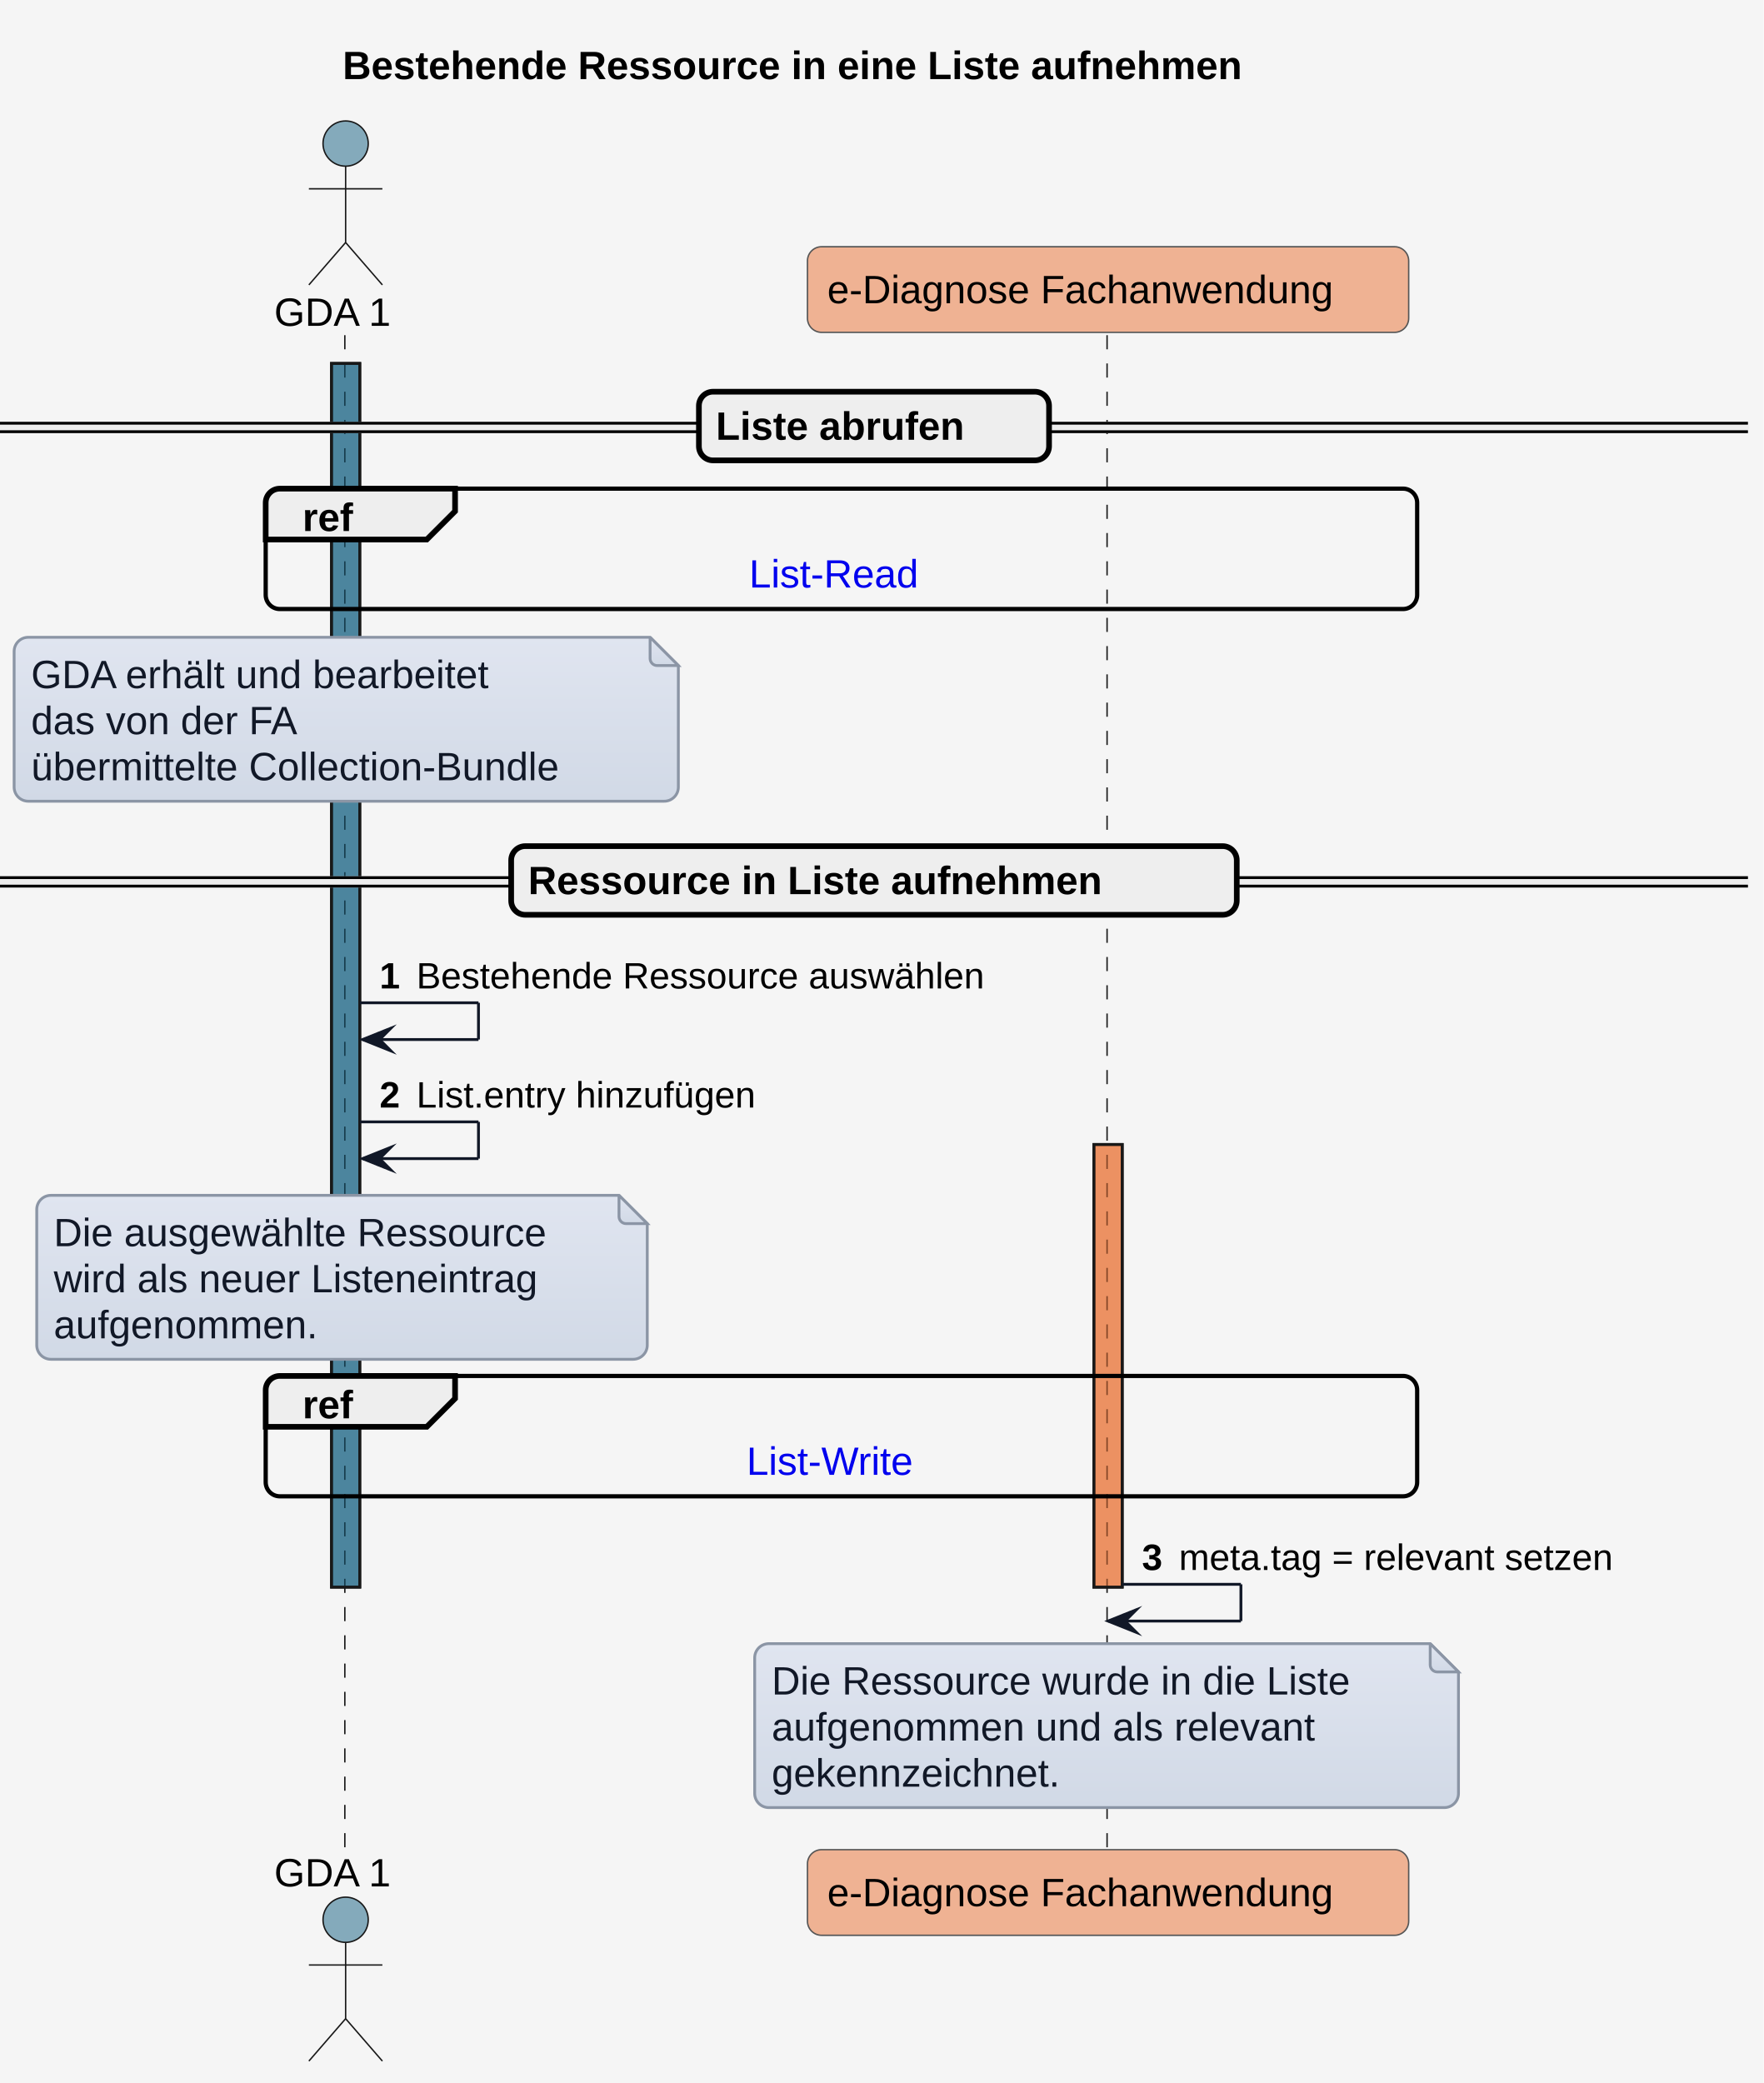
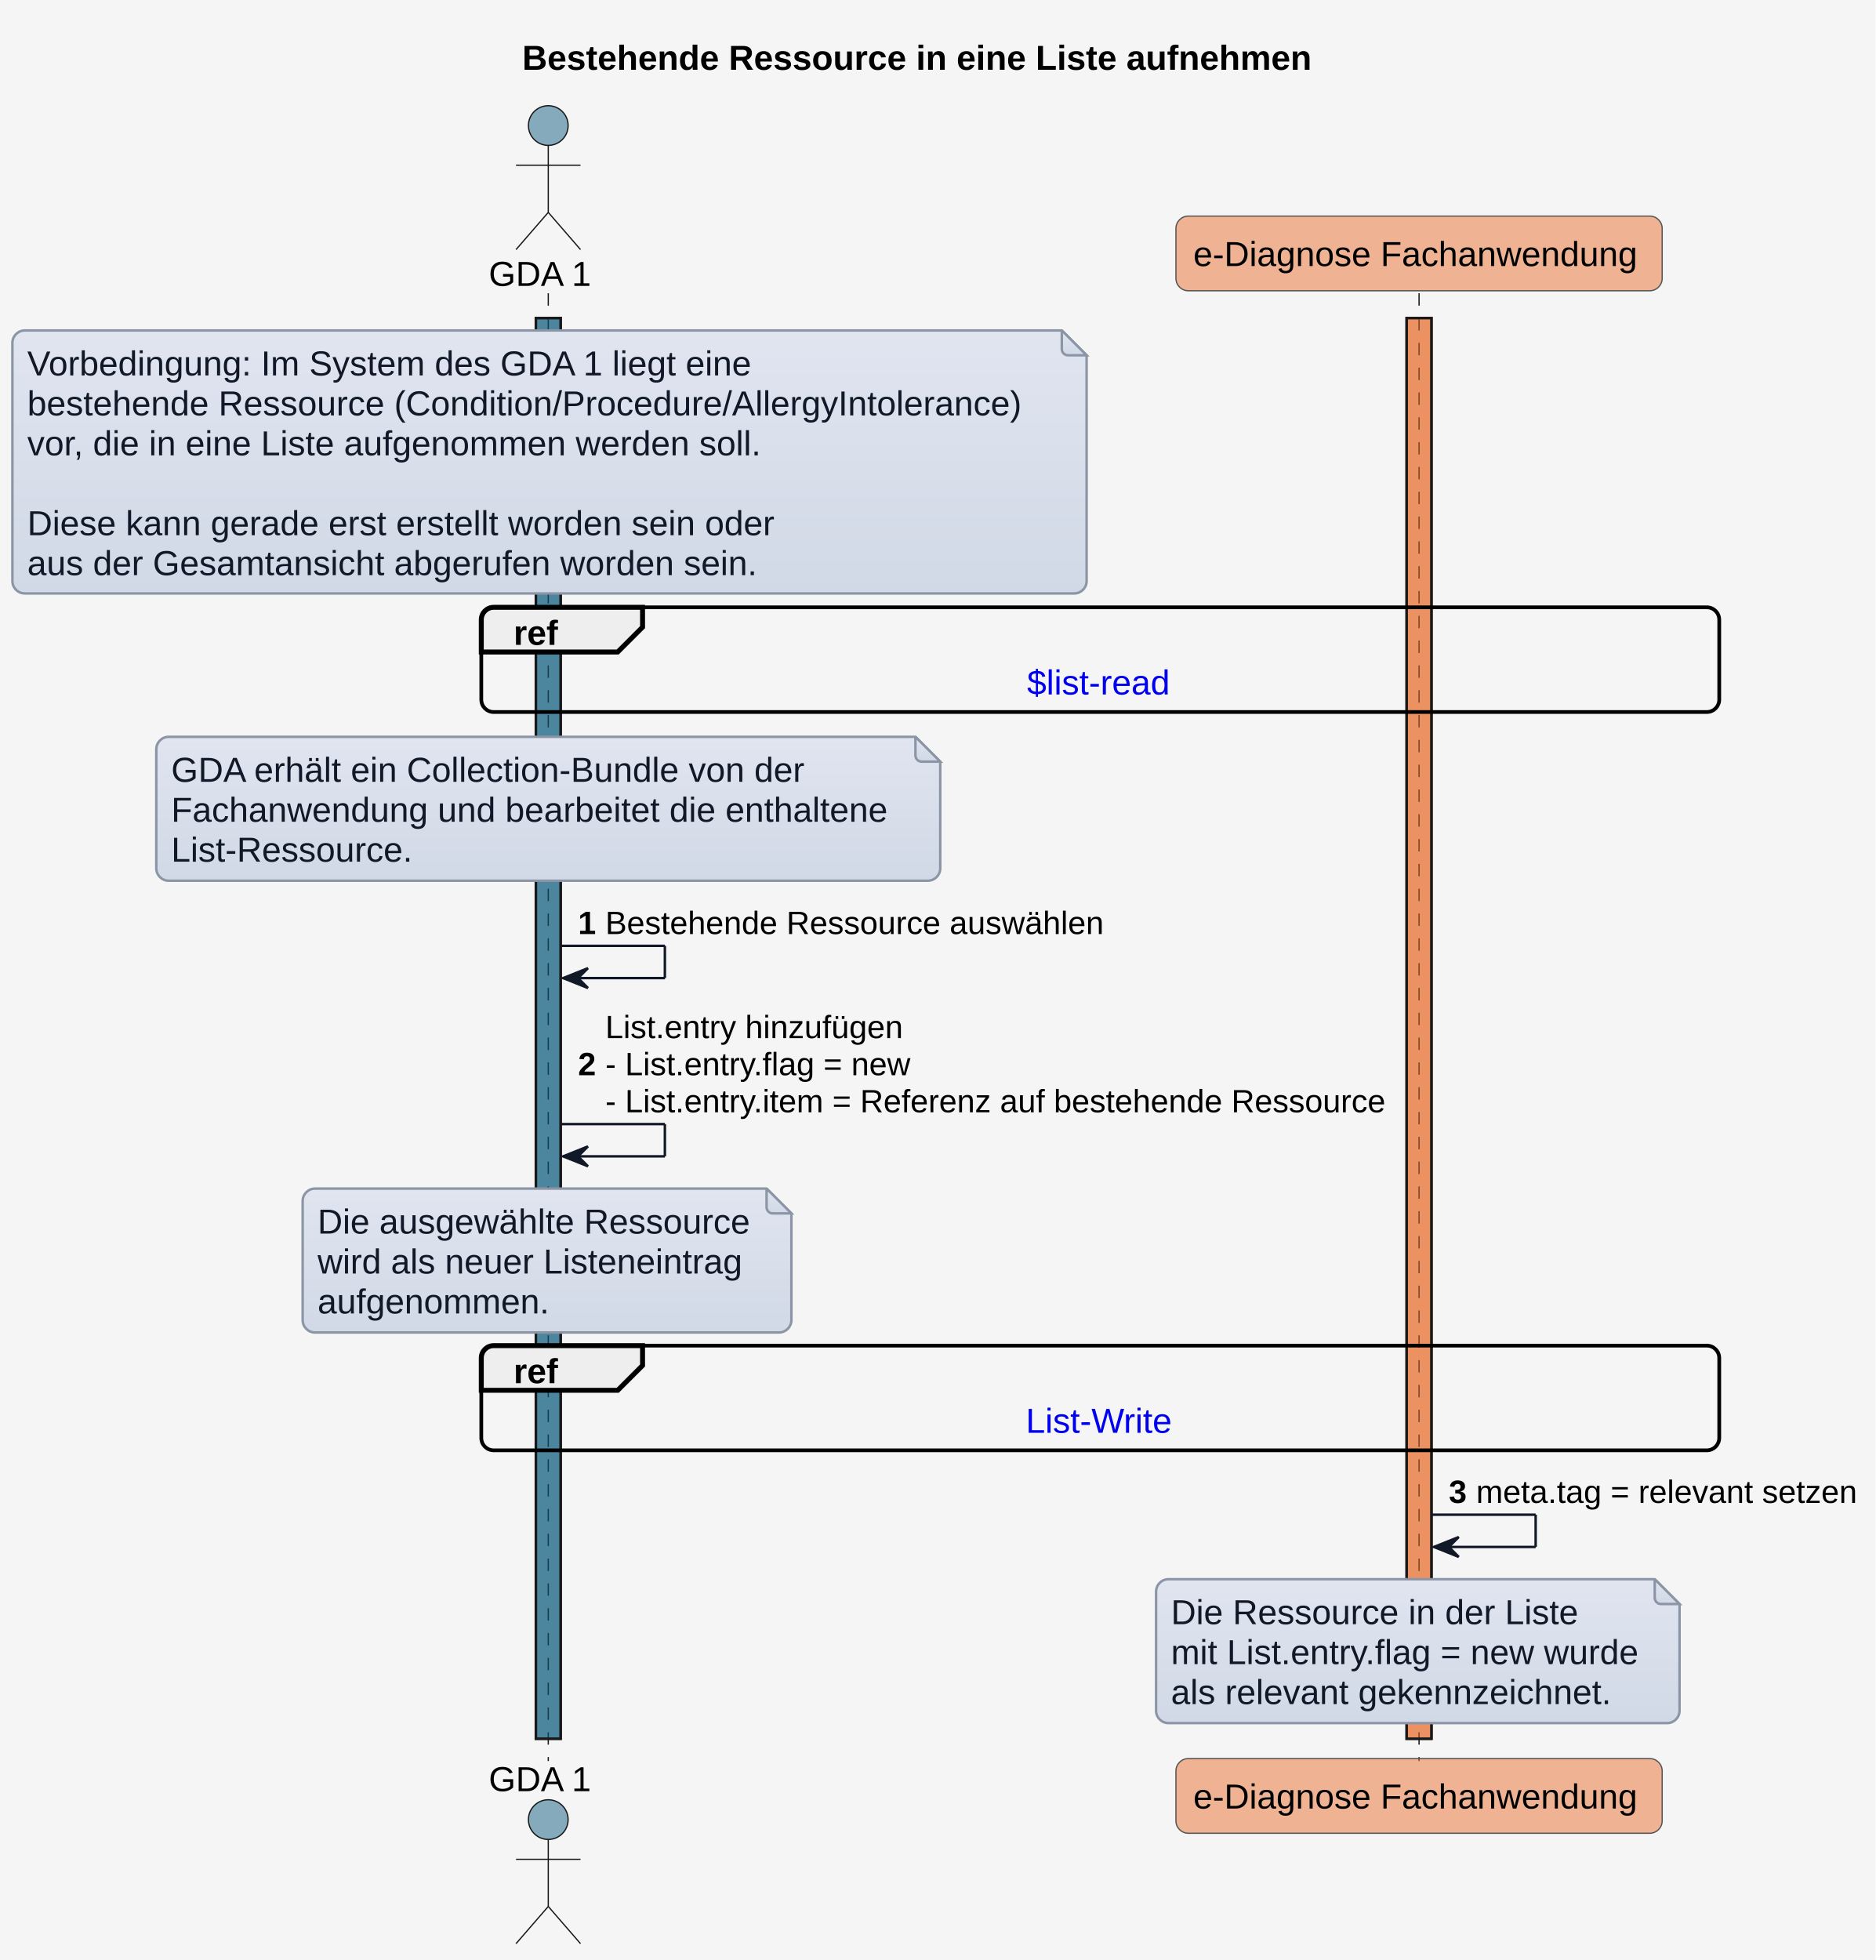
- <svg xmlns="http://www.w3.org/2000/svg" xmlns:xlink="http://www.w3.org/1999/xlink" version="1.1" data-diagram-type="SEQUENCE" style="width:624px;height:737px;background:#F5F5F5;" width="624px" height="737px" viewBox="0 0 624 737" zoomAndPan="magnify" preserveAspectRatio="none" contentStyleType="text/css">
+ <svg xmlns="http://www.w3.org/2000/svg" xmlns:xlink="http://www.w3.org/1999/xlink" contentStyleType="text/css" height="790px" preserveAspectRatio="none" style="width:756px;height:790px;background:#F5F5F5;" version="1.1" viewBox="0 0 756 790" width="756px" zoomAndPan="magnify">
  <defs>
-     <linearGradient x1="50%" y1="0%" x2="50%" y2="100%" id="grziqbls6navw0">
-       <stop stop-color="#E0E5F0" offset="0%" />
-       <stop stop-color="#D1D9E6" offset="100%" />
+     <linearGradient id="g1mprhrocegt880" x1="50%" x2="50%" y1="0%" y2="100%">
+       <stop offset="0%" stop-color="#E0E5F0" />
+       <stop offset="100%" stop-color="#D1D9E6" />
    </linearGradient>
  </defs>
  <g>
-     <rect x="0" y="0" width="624" height="737" fill="#F5F5F5" style="stroke:none;stroke-width:1;" />
-     <g class="title" data-source-line="1">
-       <text x="121.221" y="27.995" fill="#000000" font-size="14" lengthAdjust="spacing" textLength="374.972" font-weight="700" font-family="'Arial'">Bestehende Ressource in eine Liste aufnehmen</text>
-     </g>
-     <g>
-       <rect x="117.282" y="128.594" width="10" height="432.961" fill="#156082" fill-opacity="0.502" style="stroke:#181818;stroke-width:1;" />
-     </g>
-     <g>
-       <rect x="387.028" y="404.938" width="10" height="156.617" fill="#E97132" fill-opacity="0.502" style="stroke:#181818;stroke-width:1;" />
-     </g>
-     <g class="participant-lifeline" data-qualified-name="GDA_1" data-entity-uid="part1" id="part1-lifeline" data-source-line="49">
-       <g>
-         <rect x="118.282" y="118.594" width="8" height="536.852" fill="#000000" fill-opacity="0" />
-         <line x1="122" y1="118.594" x2="122" y2="655.445" style="stroke:#181818;stroke-width:0.5;stroke-dasharray:5,5;" />
-       </g>
-     </g>
-     <g class="participant-lifeline" data-qualified-name="eDiag_FA" data-entity-uid="part2" id="part2-lifeline" data-source-line="50">
-       <g>
-         <rect x="388.028" y="118.594" width="8" height="536.852" fill="#000000" fill-opacity="0" />
-         <line x1="391.675" y1="118.594" x2="391.675" y2="655.445" style="stroke:#181818;stroke-width:0.5;stroke-dasharray:5,5;" />
-       </g>
-     </g>
-     <g class="participant participant-head" data-qualified-name="GDA_1" data-entity-uid="part1" id="part1-head" data-source-line="49">
-       <text x="97" y="115.292" fill="#000000" font-size="14" lengthAdjust="spacing" textLength="44.563" font-family="'Arial'">GDA 1</text>
-       <ellipse cx="122.282" cy="50.797" rx="8" ry="8" fill="#156082" fill-opacity="0.502" style="stroke:#181818;stroke-width:0.5;" />
-       <path d="M122.282,58.797 L122.282,85.797 M109.282,66.797 L135.282,66.797 M122.282,85.797 L109.282,100.797 M122.282,85.797 L135.282,100.797" style="stroke:#181818;stroke-width:0.5;" fill="none" />
-     </g>
-     <g class="participant participant-tail" data-qualified-name="GDA_1" data-entity-uid="part1" id="part1-tail" data-source-line="49">
-       <text x="97" y="667.44" fill="#000000" font-size="14" lengthAdjust="spacing" textLength="44.563" font-family="'Arial'">GDA 1</text>
-       <ellipse cx="122.282" cy="679.242" rx="8" ry="8" fill="#156082" fill-opacity="0.502" style="stroke:#181818;stroke-width:0.5;" />
-       <path d="M122.282,687.242 L122.282,714.242 M109.282,695.242 L135.282,695.242 M122.282,714.242 L109.282,729.242 M122.282,714.242 L135.282,729.242" style="stroke:#181818;stroke-width:0.5;" fill="none" />
-     </g>
-     <g class="participant participant-head" data-qualified-name="eDiag_FA" data-entity-uid="part2" id="part2-head" data-source-line="50">
-       <rect x="285.675" y="87.297" width="212.707" height="30.297" fill="#E97132" fill-opacity="0.502" style="stroke:#555555;stroke-width:0.5;" rx="5" ry="5" />
-       <text x="292.675" y="107.292" fill="#000000" font-size="14" lengthAdjust="spacing" textLength="198.707" font-family="'Arial'">e-Diagnose Fachanwendung</text>
-     </g>
-     <g class="participant participant-tail" data-qualified-name="eDiag_FA" data-entity-uid="part2" id="part2-tail" data-source-line="50">
-       <rect x="285.675" y="654.445" width="212.707" height="30.297" fill="#E97132" fill-opacity="0.502" style="stroke:#555555;stroke-width:0.5;" rx="5" ry="5" />
-       <text x="292.675" y="674.44" fill="#000000" font-size="14" lengthAdjust="spacing" textLength="198.707" font-family="'Arial'">e-Diagnose Fachanwendung</text>
-     </g>
-     <g>
-       <rect x="117.282" y="128.594" width="10" height="432.961" fill="#156082" fill-opacity="0.502" style="stroke:#181818;stroke-width:1;" />
-     </g>
-     <g>
-       <rect x="387.028" y="404.938" width="10" height="156.617" fill="#E97132" fill-opacity="0.502" style="stroke:#181818;stroke-width:1;" />
-     </g>
-     <rect x="0" y="149.742" width="618.414" height="3" fill="#EEEEEE" style="stroke:#EEEEEE;stroke-width:1;" rx="5" ry="5" />
-     <line x1="0" y1="149.742" x2="618.414" y2="149.742" style="stroke:#000000;stroke-width:1;" />
-     <line x1="0" y1="152.742" x2="618.414" y2="152.742" style="stroke:#000000;stroke-width:1;" />
-     <rect x="247.267" y="138.594" width="123.881" height="24.297" fill="#EEEEEE" style="stroke:#000000;stroke-width:2;" rx="5" ry="5" />
-     <text x="253.267" y="155.589" fill="#000000" font-size="14" lengthAdjust="spacing" textLength="105.007" font-weight="700" font-family="'Arial'">Liste abrufen</text>
-     <rect x="94" y="172.891" width="407.382" height="42.594" fill="none" style="stroke:#000000;stroke-width:1.5;" rx="5" ry="5" />
-     <path d="M99,172.891 L161,172.891 L161,180.891 L151,190.891 L94,190.891 L94,177.891 A5,5 0 0 1 99,172.891" style="stroke:#000000;stroke-width:2;" fill="#EEEEEE" />
-     <text x="107" y="187.886" fill="#000000" font-size="14" lengthAdjust="spacing" textLength="22.49" font-weight="700" font-family="'Arial'">ref</text>
-     <a target="_top" href="interactions.html#$list-read" xlink:href="interactions.html#$list-read" xlink:type="simple" xlink:actuate="onRequest" xlink:show="new" title="interactions.html#$list-read" xlink:title="interactions.html#$list-read">
-       <text x="265.025" y="207.886" fill="#0000EE" font-size="14" lengthAdjust="spacing" textLength="65.331" font-family="'Arial'">List-Read</text>
+     <rect fill="#F5F5F5" height="790" style="stroke:none;stroke-width:1.0;" width="756" x="0" y="0" />
+     <text fill="#000000" font-family="Arial" font-size="14" font-weight="bold" lengthAdjust="spacing" textLength="339" x="210.5" y="28.132">Bestehende Ressource in eine Liste aufnehmen</text>
+     <rect fill="#156082" fill-opacity="0.502" height="572.618" style="stroke:#181818;stroke-width:1.0;" width="10" x="216" y="128.197" />
+     <rect fill="#E97132" fill-opacity="0.502" height="572.618" style="stroke:#181818;stroke-width:1.0;" width="10" x="567" y="128.197" />
+     <line style="stroke:#181818;stroke-width:0.5;stroke-dasharray:5.0,5.0;" x1="221" x2="221" y1="118.197" y2="709.815" />
+     <line style="stroke:#181818;stroke-width:0.5;stroke-dasharray:5.0,5.0;" x1="572" x2="572" y1="118.197" y2="709.815" />
+     <text fill="#000000" font-family="Arial" font-size="14" lengthAdjust="spacing" textLength="42" x="197" y="115.231">GDA 1</text>
+     <ellipse cx="221" cy="50.599" fill="#156082" fill-opacity="0.502" rx="8" ry="8" style="stroke:#181818;stroke-width:0.5;" />
+     <path d="M221,58.599 L221,85.599 M208,66.599 L234,66.599 M221,85.599 L208,100.599 M221,85.599 L234,100.599 " fill="none" style="stroke:#181818;stroke-width:0.5;" />
+     <text fill="#000000" font-family="Arial" font-size="14" lengthAdjust="spacing" textLength="42" x="197" y="721.947">GDA 1</text>
+     <ellipse cx="221" cy="733.414" fill="#156082" fill-opacity="0.502" rx="8" ry="8" style="stroke:#181818;stroke-width:0.5;" />
+     <path d="M221,741.414 L221,768.414 M208,749.414 L234,749.414 M221,768.414 L208,783.414 M221,768.414 L234,783.414 " fill="none" style="stroke:#181818;stroke-width:0.5;" />
+     <rect fill="#E97132" fill-opacity="0.502" height="30.099" rx="5" ry="5" style="stroke:#555555;stroke-width:0.5;" width="196" x="474" y="87.099" />
+     <text fill="#000000" font-family="Arial" font-size="14" lengthAdjust="spacing" textLength="182" x="481" y="107.231">e-Diagnose Fachanwendung</text>
+     <rect fill="#E97132" fill-opacity="0.502" height="30.099" rx="5" ry="5" style="stroke:#555555;stroke-width:0.5;" width="196" x="474" y="708.815" />
+     <text fill="#000000" font-family="Arial" font-size="14" lengthAdjust="spacing" textLength="182" x="481" y="728.947">e-Diagnose Fachanwendung</text>
+     <rect fill="#156082" fill-opacity="0.502" height="572.618" style="stroke:#181818;stroke-width:1.0;" width="10" x="216" y="128.197" />
+     <rect fill="#E97132" fill-opacity="0.502" height="572.618" style="stroke:#181818;stroke-width:1.0;" width="10" x="567" y="128.197" />
+     <path d="M5,138.197 L5,234.197 A5,5 0 0 0 10,239.197 L433,239.197 A5,5 0 0 0 438,234.197 L438,143.197 L428,133.197 L10,133.197 A5,5 0 0 0 5,138.197 " fill="url(#g1mprhrocegt880)" style="stroke:#8B95A5;stroke-width:1.0;" />
+     <path d="M428,133.197 L428,140.697 A2.5,2.5 0 0 0 430.5,143.197 L438,143.197 L428,133.197 " fill="url(#g1mprhrocegt880)" style="stroke:#8B95A5;stroke-width:1.0;" />
+     <text fill="#111827" font-family="Arial" font-size="14" lengthAdjust="spacing" textLength="295" x="11" y="151.329">Vorbedingung: Im System des GDA 1 liegt eine</text>
+     <text fill="#111827" font-family="Arial" font-size="14" lengthAdjust="spacing" textLength="408" x="11" y="167.428">bestehende Ressource (Condition/Procedure/AllergyIntolerance)</text>
+     <text fill="#111827" font-family="Arial" font-size="14" lengthAdjust="spacing" textLength="300" x="11" y="183.526">vor, die in eine Liste aufgenommen werden soll.</text>
+     <text fill="#111827" font-family="Arial" font-size="14" lengthAdjust="spacing" textLength="4" x="11" y="199.625"> </text>
+     <text fill="#111827" font-family="Arial" font-size="14" lengthAdjust="spacing" textLength="307" x="11" y="215.724">Diese kann gerade erst erstellt worden sein oder</text>
+     <text fill="#111827" font-family="Arial" font-size="14" lengthAdjust="spacing" textLength="299" x="11" y="231.822">aus der Gesamtansicht abgerufen worden sein.</text>
+     <rect fill="none" height="42.197" rx="5" ry="5" style="stroke:#000000;stroke-width:1.5;" width="499" x="194" y="244.789" />
+     <path d="M199,244.789 L259,244.789 L259,252.789 L249,262.789 L194,262.789 L194,249.789 A5,5 0 0 1 199,244.789 " fill="#EEEEEE" style="stroke:#000000;stroke-width:2.0;" />
+     <text fill="#000000" font-family="Arial" font-size="14" font-weight="bold" lengthAdjust="spacing" textLength="20" x="207" y="259.921">ref</text>
+     <a href="uc_ediag_06_int_list.html#$list-read" target="_top" title="uc_ediag_06_int_list.html#$list-read" xlink:actuate="onRequest" xlink:href="uc_ediag_06_int_list.html#$list-read" xlink:show="new" xlink:title="uc_ediag_06_int_list.html#$list-read" xlink:type="simple">
+       <text fill="#0000EE" font-family="Arial" font-size="14" lengthAdjust="spacing" textLength="59" x="414" y="279.921">$list-read</text>
    </a>
-     <path d="M5,230.484 L5,278.484 A5,5 0 0 0 10,283.484 L235,283.484 A5,5 0 0 0 240,278.484 L240,235.484 L230,225.484 L10,225.484 A5,5 0 0 0 5,230.484" style="stroke:#8B95A5;stroke-width:1;" fill="url(#grziqbls6navw0)" />
-     <path d="M230,225.484 L230,232.984 A2.5,2.5 0 0 0 232.5,235.484 L240,235.484 L230,225.484" style="stroke:#8B95A5;stroke-width:1;" fill="url(#grziqbls6navw0)" />
-     <text x="11" y="243.48" fill="#111827" font-size="14" lengthAdjust="spacing" textLength="185.206" font-family="'Arial'">GDA erhält und bearbeitet</text>
-     <text x="11" y="259.776" fill="#111827" font-size="14" lengthAdjust="spacing" textLength="104.72" font-family="'Arial'">das von der FA</text>
-     <text x="11" y="276.073" fill="#111827" font-size="14" lengthAdjust="spacing" textLength="214.731" font-family="'Arial'">übermittelte Collection-Bundle</text>
-     <rect x="0" y="310.523" width="618.414" height="3" fill="#EEEEEE" style="stroke:#EEEEEE;stroke-width:1;" rx="5" ry="5" />
-     <line x1="0" y1="310.523" x2="618.414" y2="310.523" style="stroke:#000000;stroke-width:1;" />
-     <line x1="0" y1="313.523" x2="618.414" y2="313.523" style="stroke:#000000;stroke-width:1;" />
-     <rect x="180.852" y="299.375" width="256.71" height="24.297" fill="#EEEEEE" style="stroke:#000000;stroke-width:2;" rx="5" ry="5" />
-     <text x="186.852" y="316.37" fill="#000000" font-size="14" lengthAdjust="spacing" textLength="237.836" font-weight="700" font-family="'Arial'">Ressource in Liste aufnehmen</text>
-     <g class="message" data-entity-1="part1" data-entity-2="part1" id="msg1" data-source-line="68">
-       <line x1="127.282" y1="354.805" x2="169.282" y2="354.805" style="stroke:#111827;stroke-width:1;" />
-       <line x1="169.282" y1="354.805" x2="169.282" y2="367.805" style="stroke:#111827;stroke-width:1;" />
-       <line x1="128.282" y1="367.805" x2="169.282" y2="367.805" style="stroke:#111827;stroke-width:1;" />
-       <polygon points="138.282,363.805,128.282,367.805,138.282,371.805,134.282,367.805" fill="#111827" style="stroke:#111827;stroke-width:1;stroke-linejoin:miter;stroke-miterlimit:10;" />
-       <text x="134.282" y="349.739" fill="#000000" font-size="13" lengthAdjust="spacing" textLength="9.045" font-weight="700" font-family="'Arial'">1</text>
-       <text x="147.327" y="349.739" fill="#000000" font-size="13" lengthAdjust="spacing" textLength="222.701" font-family="'Arial'">Bestehende Ressource auswählen</text>
-     </g>
-     <g class="message" data-entity-1="part1" data-entity-2="part1" id="msg2" data-source-line="69">
-       <line x1="127.282" y1="396.938" x2="169.282" y2="396.938" style="stroke:#111827;stroke-width:1;" />
-       <line x1="169.282" y1="396.938" x2="169.282" y2="409.938" style="stroke:#111827;stroke-width:1;" />
-       <line x1="128.282" y1="409.938" x2="169.282" y2="409.938" style="stroke:#111827;stroke-width:1;" />
-       <polygon points="138.282,405.938,128.282,409.938,138.282,413.938,134.282,409.938" fill="#111827" style="stroke:#111827;stroke-width:1;stroke-linejoin:miter;stroke-miterlimit:10;" />
-       <text x="134.282" y="391.872" fill="#000000" font-size="13" lengthAdjust="spacing" textLength="9.045" font-weight="700" font-family="'Arial'">2</text>
-       <text x="147.327" y="391.872" fill="#000000" font-size="13" lengthAdjust="spacing" textLength="137.82" font-family="'Arial'">List.entry hinzufügen</text>
-     </g>
-     <path d="M13,427.938 L13,475.938 A5,5 0 0 0 18,480.938 L224,480.938 A5,5 0 0 0 229,475.938 L229,432.938 L219,422.938 L18,422.938 A5,5 0 0 0 13,427.938" style="stroke:#8B95A5;stroke-width:1;" fill="url(#grziqbls6navw0)" />
-     <path d="M219,422.938 L219,430.438 A2.5,2.5 0 0 0 221.5,432.938 L229,432.938 L219,422.938" style="stroke:#8B95A5;stroke-width:1;" fill="url(#grziqbls6navw0)" />
-     <text x="19" y="440.933" fill="#111827" font-size="14" lengthAdjust="spacing" textLength="193.758" font-family="'Arial'">Die ausgewählte Ressource</text>
-     <text x="19" y="457.229" fill="#111827" font-size="14" lengthAdjust="spacing" textLength="195.87" font-family="'Arial'">wird als neuer Listeneintrag</text>
-     <text x="19" y="473.526" fill="#111827" font-size="14" lengthAdjust="spacing" textLength="106.531" font-family="'Arial'">aufgenommen.</text>
-     <rect x="94" y="486.828" width="407.382" height="42.594" fill="none" style="stroke:#000000;stroke-width:1.5;" rx="5" ry="5" />
-     <path d="M99,486.828 L161,486.828 L161,494.828 L151,504.828 L94,504.828 L94,491.828 A5,5 0 0 1 99,486.828" style="stroke:#000000;stroke-width:2;" fill="#EEEEEE" />
-     <text x="107" y="501.823" fill="#000000" font-size="14" lengthAdjust="spacing" textLength="22.49" font-weight="700" font-family="'Arial'">ref</text>
-     <a target="_top" href="interactions.html#$list-write" xlink:href="interactions.html#$list-write" xlink:type="simple" xlink:actuate="onRequest" xlink:show="new" title="interactions.html#$list-write" xlink:title="interactions.html#$list-write">
-       <text x="264.133" y="521.823" fill="#0000EE" font-size="14" lengthAdjust="spacing" textLength="67.115" font-family="'Arial'">List-Write</text>
+     <path d="M63,301.986 L63,349.986 A5,5 0 0 0 68,354.986 L374,354.986 A5,5 0 0 0 379,349.986 L379,306.986 L369,296.986 L68,296.986 A5,5 0 0 0 63,301.986 " fill="url(#g1mprhrocegt880)" style="stroke:#8B95A5;stroke-width:1.0;" />
+     <path d="M369,296.986 L369,304.486 A2.5,2.5 0 0 0 371.5,306.986 L379,306.986 L369,296.986 " fill="url(#g1mprhrocegt880)" style="stroke:#8B95A5;stroke-width:1.0;" />
+     <text fill="#111827" font-family="Arial" font-size="14" lengthAdjust="spacing" textLength="260" x="69" y="315.118">GDA erhält ein Collection-Bundle von der</text>
+     <text fill="#111827" font-family="Arial" font-size="14" lengthAdjust="spacing" textLength="295" x="69" y="331.217">Fachanwendung und bearbeitet die enthaltene</text>
+     <text fill="#111827" font-family="Arial" font-size="14" lengthAdjust="spacing" textLength="99" x="69" y="347.315">List-Ressource.</text>
+     <line style="stroke:#111827;stroke-width:1.0;" x1="226" x2="268" y1="381.231" y2="381.231" />
+     <line style="stroke:#111827;stroke-width:1.0;" x1="268" x2="268" y1="381.231" y2="394.231" />
+     <line style="stroke:#111827;stroke-width:1.0;" x1="227" x2="268" y1="394.231" y2="394.231" />
+     <polygon fill="#111827" points="237,390.231,227,394.231,237,398.231,233,394.231" style="stroke:#111827;stroke-width:1.0;" />
+     <text fill="#000000" font-family="Arial" font-size="13" font-weight="bold" lengthAdjust="spacing" textLength="7" x="233" y="376.476">1</text>
+     <text fill="#000000" font-family="Arial" font-size="13" lengthAdjust="spacing" textLength="200" x="244" y="376.476">Bestehende Ressource auswählen</text>
+     <line style="stroke:#111827;stroke-width:1.0;" x1="226" x2="268" y1="453.077" y2="453.077" />
+     <line style="stroke:#111827;stroke-width:1.0;" x1="268" x2="268" y1="453.077" y2="466.077" />
+     <line style="stroke:#111827;stroke-width:1.0;" x1="227" x2="268" y1="466.077" y2="466.077" />
+     <polygon fill="#111827" points="237,462.077,227,466.077,237,470.077,233,466.077" style="stroke:#111827;stroke-width:1.0;" />
+     <text fill="#000000" font-family="Arial" font-size="13" font-weight="bold" lengthAdjust="spacing" textLength="7" x="233" y="433.373">2</text>
+     <text fill="#000000" font-family="Arial" font-size="13" lengthAdjust="spacing" textLength="120" x="244" y="418.425">List.entry hinzufügen</text>
+     <text fill="#000000" font-family="Arial" font-size="13" lengthAdjust="spacing" textLength="125" x="244" y="433.373">- List.entry.flag = new</text>
+     <text fill="#000000" font-family="Arial" font-size="13" lengthAdjust="spacing" textLength="316" x="244" y="448.322">- List.entry.item = Referenz auf bestehende Ressource</text>
+     <path d="M122,484.077 L122,532.077 A5,5 0 0 0 127,537.077 L314,537.077 A5,5 0 0 0 319,532.077 L319,489.077 L309,479.077 L127,479.077 A5,5 0 0 0 122,484.077 " fill="url(#g1mprhrocegt880)" style="stroke:#8B95A5;stroke-width:1.0;" />
+     <path d="M309,479.077 L309,486.577 A2.5,2.5 0 0 0 311.5,489.077 L319,489.077 L309,479.077 " fill="url(#g1mprhrocegt880)" style="stroke:#8B95A5;stroke-width:1.0;" />
+     <text fill="#111827" font-family="Arial" font-size="14" lengthAdjust="spacing" textLength="176" x="128" y="497.209">Die ausgewählte Ressource</text>
+     <text fill="#111827" font-family="Arial" font-size="14" lengthAdjust="spacing" textLength="174" x="128" y="513.308">wird als neuer Listeneintrag</text>
+     <text fill="#111827" font-family="Arial" font-size="14" lengthAdjust="spacing" textLength="94" x="128" y="529.406">aufgenommen.</text>
+     <rect fill="none" height="42.197" rx="5" ry="5" style="stroke:#000000;stroke-width:1.5;" width="499" x="194" y="542.373" />
+     <path d="M199,542.373 L259,542.373 L259,550.373 L249,560.373 L194,560.373 L194,547.373 A5,5 0 0 1 199,542.373 " fill="#EEEEEE" style="stroke:#000000;stroke-width:2.0;" />
+     <text fill="#000000" font-family="Arial" font-size="14" font-weight="bold" lengthAdjust="spacing" textLength="20" x="207" y="557.505">ref</text>
+     <a href="uc_ediag_06_int_list.html#$list-write" target="_top" title="uc_ediag_06_int_list.html#$list-write" xlink:actuate="onRequest" xlink:href="uc_ediag_06_int_list.html#$list-write" xlink:show="new" xlink:title="uc_ediag_06_int_list.html#$list-write" xlink:type="simple">
+       <text fill="#0000EE" font-family="Arial" font-size="14" lengthAdjust="spacing" textLength="60" x="413.5" y="577.505">List-Write</text>
    </a>
-     <g class="message" data-entity-1="part2" data-entity-2="part2" id="msg3" data-source-line="82">
-       <line x1="397.028" y1="560.555" x2="439.028" y2="560.555" style="stroke:#111827;stroke-width:1;" />
-       <line x1="439.028" y1="560.555" x2="439.028" y2="573.555" style="stroke:#111827;stroke-width:1;" />
-       <line x1="392.028" y1="573.555" x2="439.028" y2="573.555" style="stroke:#111827;stroke-width:1;" />
-       <polygon points="402.028,569.555,392.028,573.555,402.028,577.555,398.028,573.555" fill="#111827" style="stroke:#111827;stroke-width:1;stroke-linejoin:miter;stroke-miterlimit:10;" />
-       <text x="404.028" y="555.489" fill="#000000" font-size="13" lengthAdjust="spacing" textLength="9.045" font-weight="700" font-family="'Arial'">3</text>
-       <text x="417.074" y="555.489" fill="#000000" font-size="13" lengthAdjust="spacing" textLength="179.34" font-family="'Arial'">meta.tag = relevant setzen</text>
-     </g>
-     <path d="M267,586.555 L267,634.555 A5,5 0 0 0 272,639.555 L511,639.555 A5,5 0 0 0 516,634.555 L516,591.555 L506,581.555 L272,581.555 A5,5 0 0 0 267,586.555" style="stroke:#8B95A5;stroke-width:1;" fill="url(#grziqbls6navw0)" />
-     <path d="M506,581.555 L506,589.055 A2.5,2.5 0 0 0 508.5,591.555 L516,591.555 L506,581.555" style="stroke:#8B95A5;stroke-width:1;" fill="url(#grziqbls6navw0)" />
-     <text x="273" y="599.55" fill="#111827" font-size="14" lengthAdjust="spacing" textLength="228.785" font-family="'Arial'">Die Ressource wurde in die Liste</text>
-     <text x="273" y="615.847" fill="#111827" font-size="14" lengthAdjust="spacing" textLength="219.926" font-family="'Arial'">aufgenommen und als relevant</text>
-     <text x="273" y="632.144" fill="#111827" font-size="14" lengthAdjust="spacing" textLength="115.814" font-family="'Arial'">gekennzeichnet.</text>
+     <line style="stroke:#111827;stroke-width:1.0;" x1="577" x2="619" y1="610.519" y2="610.519" />
+     <line style="stroke:#111827;stroke-width:1.0;" x1="619" x2="619" y1="610.519" y2="623.519" />
+     <line style="stroke:#111827;stroke-width:1.0;" x1="578" x2="619" y1="623.519" y2="623.519" />
+     <polygon fill="#111827" points="588,619.519,578,623.519,588,627.519,584,623.519" style="stroke:#111827;stroke-width:1.0;" />
+     <text fill="#000000" font-family="Arial" font-size="13" font-weight="bold" lengthAdjust="spacing" textLength="7" x="584" y="605.764">3</text>
+     <text fill="#000000" font-family="Arial" font-size="13" lengthAdjust="spacing" textLength="154" x="595" y="605.764">meta.tag = relevant setzen</text>
+     <path d="M466,641.519 L466,689.519 A5,5 0 0 0 471,694.519 L672,694.519 A5,5 0 0 0 677,689.519 L677,646.519 L667,636.519 L471,636.519 A5,5 0 0 0 466,641.519 " fill="url(#g1mprhrocegt880)" style="stroke:#8B95A5;stroke-width:1.0;" />
+     <path d="M667,636.519 L667,644.019 A2.5,2.5 0 0 0 669.5,646.519 L677,646.519 L667,636.519 " fill="url(#g1mprhrocegt880)" style="stroke:#8B95A5;stroke-width:1.0;" />
+     <text fill="#111827" font-family="Arial" font-size="14" lengthAdjust="spacing" textLength="167" x="472" y="654.651">Die Ressource in der Liste</text>
+     <text fill="#111827" font-family="Arial" font-size="14" lengthAdjust="spacing" textLength="190" x="472" y="670.75">mit List.entry.flag = new wurde</text>
+     <text fill="#111827" font-family="Arial" font-size="14" lengthAdjust="spacing" textLength="180" x="472" y="686.848">als relevant gekennzeichnet.</text>
  </g>
</svg>
